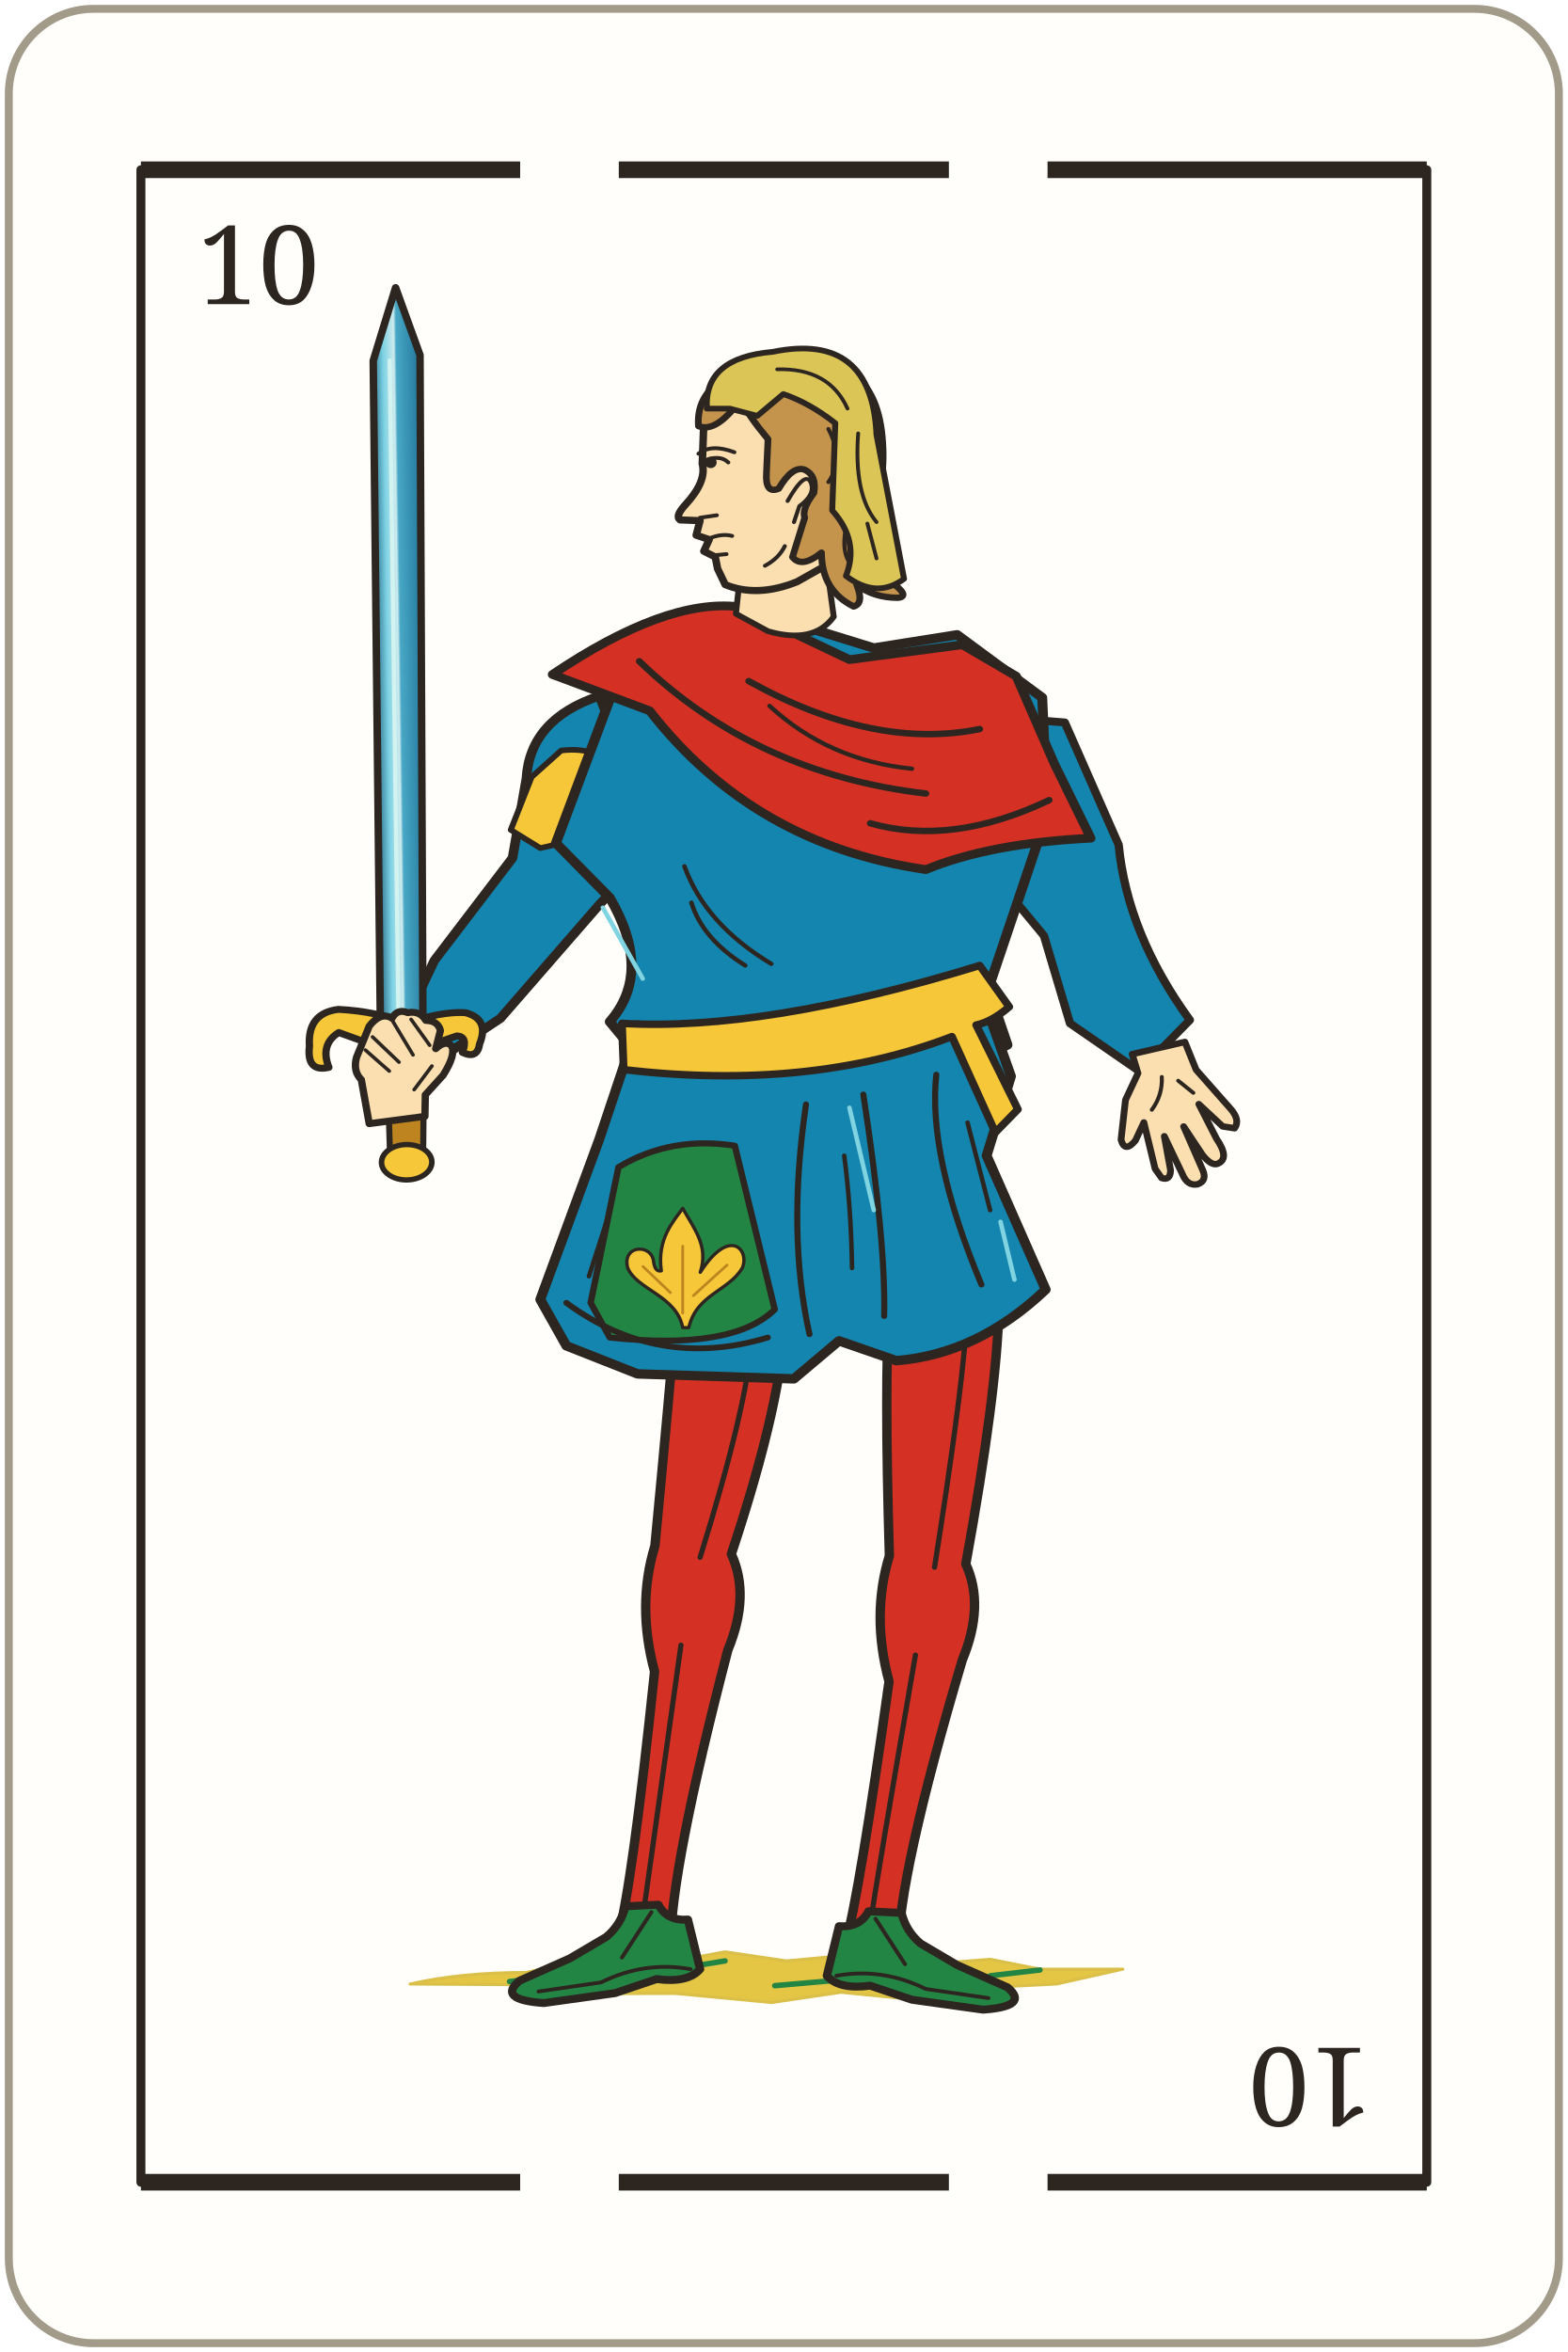
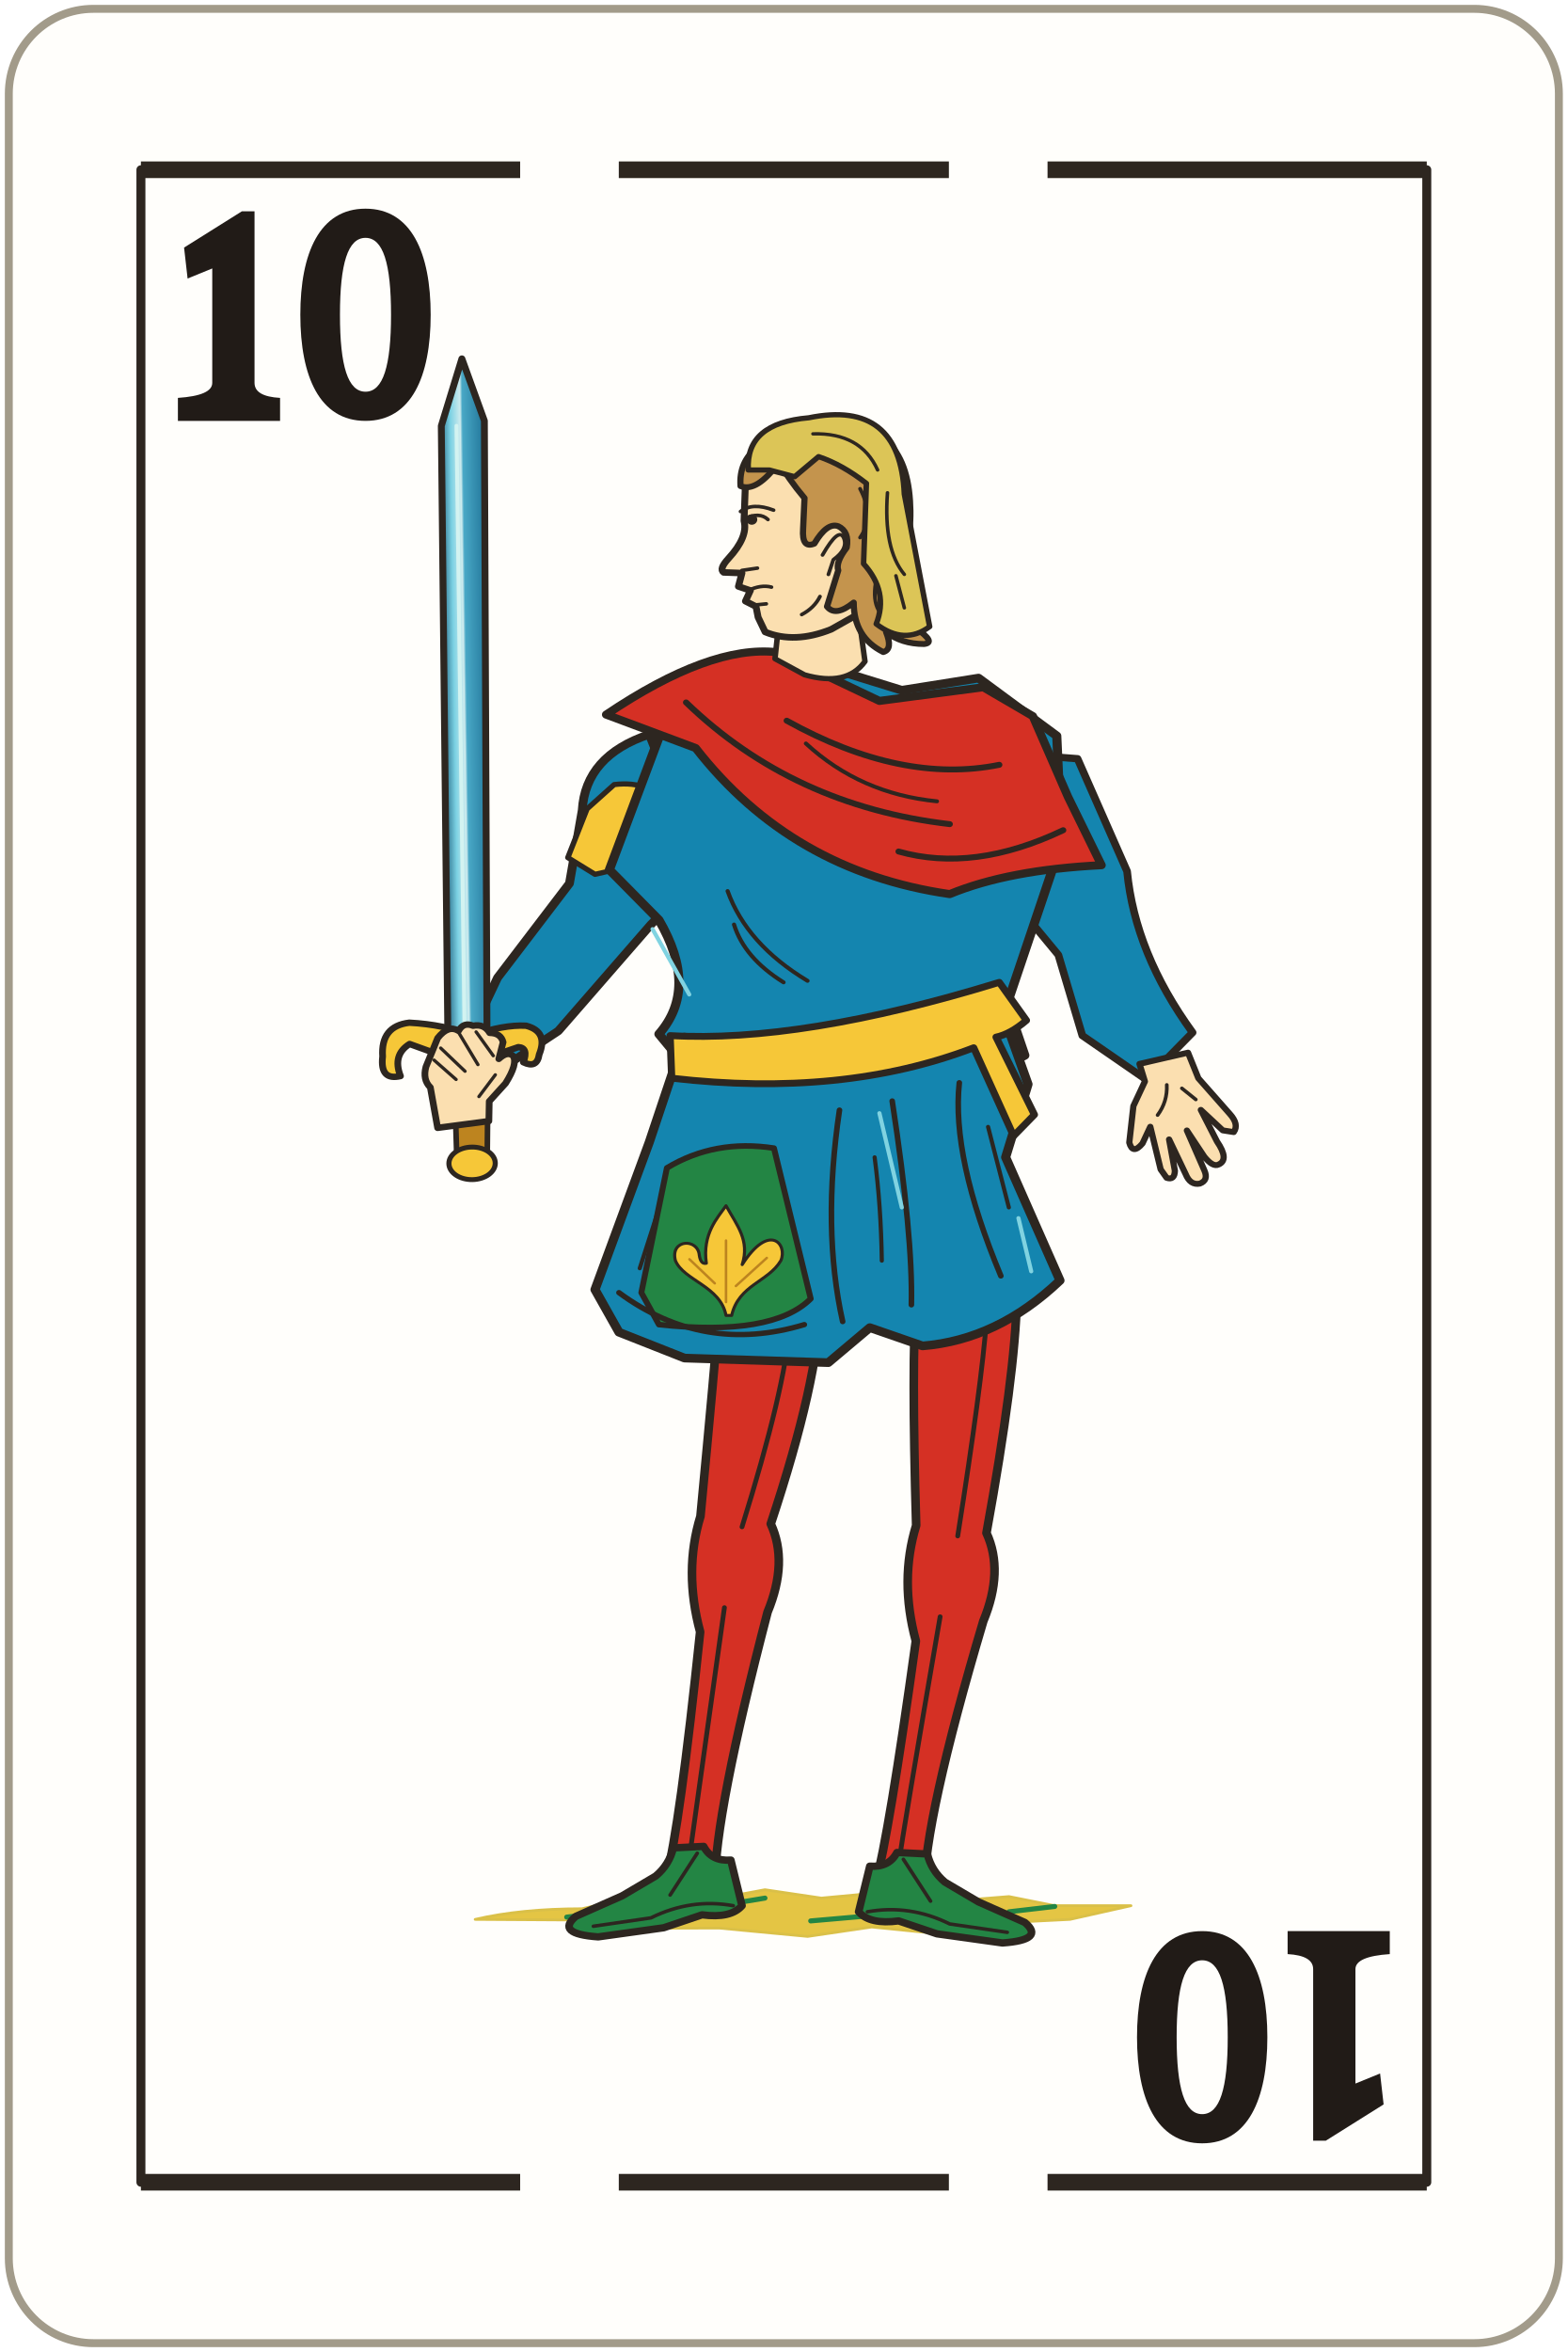
<svg xmlns="http://www.w3.org/2000/svg" width="160" height="240" viewBox="0 0 89 133" preserveAspectRatio="none">
  <defs>
    <linearGradient id="gold" x2=".85" y2="1" gradientUnits="objectBoundingBox">
      <stop stop-color="#ffed68" />
      <stop offset=".4" stop-color="#fbd04b" />
      <stop offset=".75" stop-color="#f0ae32" />
      <stop offset="1" stop-color="#f5c84d" />
    </linearGradient>
    <linearGradient id="steel">
      <stop stop-color="#236582" />
      <stop offset=".25" stop-color="#7bd1e3" />
      <stop offset=".47" stop-color="#cdebee" />
      <stop offset=".52" stop-color="#49a8c6" />
      <stop offset="1" stop-color="#217599" />
    </linearGradient>
    <linearGradient id="stick">
      <stop stop-color="#185c37" />
      <stop offset=".23" stop-color="#2d9c4f" />
      <stop offset=".48" stop-color="#83bf48" />
      <stop offset=".72" stop-color="#27964d" />
      <stop offset="1" stop-color="#1b5e38" />
    </linearGradient>
    <linearGradient id="redwood">
      <stop stop-color="#a22921" />
      <stop offset=".35" stop-color="#df4931" />
      <stop offset=".6" stop-color="#f2663b" />
      <stop offset="1" stop-color="#b62e25" />
    </linearGradient>
  </defs>
  <rect x=".5" y=".5" width="88" height="132" rx="4.8" fill="#fffefb" stroke="#a29b8a" stroke-width=".45" />
-   <g transform="translate(.60 4.20) scale(.986 .935)">
-     <g aria-label="Page of swords">
-       <g transform="translate(44.000 115.200) rotate(0.000) scale(0.9545 1)">
-         <path d="M-22 .3 Q-19 -.4 -15 -.4 L-11 -1.3 L-7 -.9 L-3 -1.65 L.7 -1.1 L5 -1.5 L8 -.8 L13 -1.2 L16 -.6 L21 -.6 L17 .3 L11 .6 L8 1.2 L4 .8 L-.2 1.42 L-6 .87 L-10 .88 L-14 .35Z" fill="#e4c544" stroke="#dac048" stroke-width="0.18" stroke-linecap="round" stroke-linejoin="round" />
-         <path d="M-16 .15 l5 -.6 3 .2 M-6 -.6 l3 -.5 M0 .4 L8 -.3 M13 -.2 l3 -.35" fill="none" stroke="#238544" stroke-width="0.33" stroke-linecap="round" stroke-linejoin="round" />
+   <g transform="translate(46.5 66.5) scale(0.92) translate(-44.5 -66.5)">
+     <g transform="translate(.60 4.20) scale(.986 .935)">
+       <g aria-label="Page of swords">
+         <g transform="translate(44.000 115.200) rotate(0.000) scale(0.9545 1)">
+           <path d="M-22 .3 Q-19 -.4 -15 -.4 L-11 -1.3 L-7 -.9 L-3 -1.65 L.7 -1.1 L5 -1.5 L8 -.8 L13 -1.2 L16 -.6 L21 -.6 L17 .3 L11 .6 L8 1.2 L4 .8 L-.2 1.42 L-6 .87 L-10 .88 L-14 .35Z" fill="#e4c544" stroke="#dac048" stroke-width="0.18" stroke-linecap="round" stroke-linejoin="round" />
+           <path d="M-16 .15 l5 -.6 3 .2 M-6 -.6 l3 -.5 M0 .4 L8 -.3 M13 -.2 l3 -.35" fill="none" stroke="#238544" stroke-width="0.33" stroke-linecap="round" stroke-linejoin="round" />
+         </g>
+         <path d="M38.3 75 Q38.0 79.1 37.1 89.0 Q36.05 92.6 37.08 96.6 Q35.8 109.5 34.95 112.8 l3.05 .4 Q38.0 108.6 41.3 95.3 Q42.6 92 41.5 89.5 Q44.5 80.0 44.6 75Z" fill="#d53024" stroke="#2d2620" stroke-width="0.54" stroke-linecap="round" stroke-linejoin="round" />
+         <path d="M42.7 76.4 Q42.4 80.6 39.7 89.7 M38.6 95.0 Q36.7 109.2 36.4 111.5" fill="none" stroke="#2d2620" stroke-width="0.3" stroke-linecap="round" stroke-linejoin="round" />
+         <g transform="translate(36.8 112.8) scale(-1 1)">
+           <path d="M-2.2 -1.2 Q-1 -1.1 -.5 -2.1 L1.4 -2 Q1.65 -.9 2.5 -.15 L4.6 1.15 L7.5 2.5 Q8.8 3.65 6.1 3.85 L2 3.25 L-.4 2.4 Q-2.2 2.65 -2.9 1.8Z" fill="#238544" stroke="#2d2620" stroke-width="0.48" stroke-linecap="round" stroke-linejoin="round" />
+           <path d="M-2.35 1.8 Q.3 1.3 2.8 2.6 L6.4 3.15 M-.1 -1.65 L1.6 1.1" fill="none" stroke="#2d2620" stroke-width="0.23" stroke-linecap="round" stroke-linejoin="round" />
+         </g>
+         <path d="M50.6 74.7 Q50.3 78.8 50.6 89.6 Q49.55 93.2 50.58 97.2 Q48.9 109.9 48.05 113.2 l3.05 .4 Q51.1 109.0 54.8 95.9 Q56.1 92.6 55.0 90.1 Q56.8 79.7 56.9 74.7Z" fill="#d53024" stroke="#2d2620" stroke-width="0.54" stroke-linecap="round" stroke-linejoin="round" />
+         <path d="M55.0 76.1 Q54.7 80.3 53.2 90.3 M52.1 95.6 Q49.8 109.6 49.5 111.9" fill="none" stroke="#2d2620" stroke-width="0.3" stroke-linecap="round" stroke-linejoin="round" />
+         <g transform="translate(49.9 113.2) scale(1 1)">
+           <path d="M-2.2 -1.2 Q-1 -1.1 -.5 -2.1 L1.4 -2 Q1.65 -.9 2.5 -.15 L4.6 1.15 L7.5 2.5 Q8.8 3.65 6.1 3.85 L2 3.25 L-.4 2.4 Q-2.2 2.65 -2.9 1.8Z" fill="#238544" stroke="#2d2620" stroke-width="0.48" stroke-linecap="round" stroke-linejoin="round" />
+           <path d="M-2.35 1.8 Q.3 1.3 2.8 2.6 L6.4 3.15 M-.1 -1.65 L1.6 1.1" fill="none" stroke="#2d2620" stroke-width="0.23" stroke-linecap="round" stroke-linejoin="round" />
+         </g>
+         <path d="M33.9 37.6 Q29.9 39 29.7 42.6 L28.9 47.4 L24.4 53.6 L22.6 57.6 L24.6 59.6 L28.2 57.1 L34 50.1 L37.3 46.6Z" fill="#1485af" stroke="#2d2620" stroke-width="0.55" stroke-linecap="round" stroke-linejoin="round" />
+         <path d="M31.7 40.9 Q34.1 40.6 34.9 42.4 L33.4 46.1 L30.5 46.8 L28.8 45.7 L30 42.5Z" fill="#f6c738" stroke="#2d2620" stroke-width="0.34" stroke-linecap="round" stroke-linejoin="round" />
+         <path d="M57 38.9 L60.7 39.2 L63.8 46.6 Q64.3 52 67.9 57.2 L65 60.3 L61 57.4 L59.5 52.1 L55.8 47.4Z" fill="#1485af" stroke="#2d2620" stroke-width="0.48" stroke-linecap="round" stroke-linejoin="round" />
+         <g transform="translate(66.5 61.2) rotate(159) scale(1 1)">
+           <path d="M-2 2.1 L-2.0 .3 L-3 -2.6 Q-3.3 -3.45 -2.8 -3.8 L-2.2 -3.45 L-1.4 -1.7 L-1.6 -4 Q-1.9 -5.4 -1.15 -5.45 Q-.75 -5.5 -.5 -4.65 L-.1 -2.65 L-.18 -5.5 Q-.2 -6.2 .4 -6.2 Q1 -6.1 1 -5.3 L1.15 -2.8 L1.55 -4.85 Q1.8 -5.45 2.2 -5.1 L2.35 -4.45 L1.95 -1.6 L2.8 -2.45 Q3.65 -2.95 3.55 -2.1 L2.45 .05 L1.2 1.3 L1.1 2.5Z" fill="#fbdfb0" stroke="#2d2620" stroke-width="0.39" stroke-linecap="round" stroke-linejoin="round" />
+           <path d="M-1.35 -.95 l.55 1.0 M0 .6 Q.35 -.45 1.25 -1.05" fill="none" stroke="#2d2620" stroke-width="0.23" stroke-linecap="round" stroke-linejoin="round" />
+         </g>
+         <path d="M35.5 35 L42 32.2 L49.7 34.7 L54.5 33.9 L59.4 37.7 L59.7 44.7 L56.3 55.3 L57.4 58.7 Q52.3 61.6 37.1 60.6 L34.5 57.3 Q37 54.3 34.5 49.8 L31.4 46.5Z" fill="#1485af" stroke="#2d2620" stroke-width="0.57" stroke-linecap="round" stroke-linejoin="round" />
+         <path d="M36.1 57.5 Q46 59.2 55.6 54.7 L57.6 60.6 L56.2 65.4 L59.6 73.5 Q55.7 77.4 51 77.8 L47.7 76.6 L45.1 78.9 L36.1 78.6 L32 76.9 L30.5 74.1 L33.9 64.4Z" fill="#1485af" stroke="#2d2620" stroke-width="0.57" stroke-linecap="round" stroke-linejoin="round" />
+         <path d="M35 66.1 Q38 64.2 41.7 64.8 L44 74.7 Q41.6 77.2 34.5 76.4 L33.4 74.3Z" fill="#238544" stroke="#2d2620" stroke-width="0.37" stroke-linecap="round" stroke-linejoin="round" />
+         <g transform="translate(38.700 75.800) rotate(0.000) scale(0.88 0.88)">
+           <path d="M0 0 C-.4 -2.2 -3 -2.6 -3.6 -4.1 C-4 -5.7 -2 -5.8 -1.9 -4.5 Q-1.8 -3.8 -1.4 -3.9 C-1.7 -6.1 -.6 -7.3 0 -8.2 C.8 -6.7 1.7 -5.6 1.15 -3.8 C3.1 -7 4.4 -5.3 3.9 -4.1 C3 -2.5 .9 -2.3 .4 0Z" fill="#f6c738" stroke="#2d2620" stroke-width="0.22" stroke-linecap="round" stroke-linejoin="round" />
+           <path d="M0 -1 V-5.6 M-2.6 -4.2 L-.8 -2.4 M2.9 -4.3 L.7 -2.2" fill="none" stroke="#bd841f" stroke-width="0.18" stroke-linecap="round" stroke-linejoin="round" />
+         </g>
+         <path d="M45.8 62.3 Q44.7 70.1 46 76.2 M49.1 61.7 Q50.4 70.6 50.3 75.1 M53.3 60.5 Q52.8 65.4 55.9 73.2 M32 74.3 Q37.3 78.4 43.6 76.4" fill="none" stroke="#2d2620" stroke-width="0.35" stroke-linecap="round" stroke-linejoin="round" />
+         <path d="M35.2 57.4 Q43.4 57.9 55.8 53.9 L57.5 56.4 Q56.5 57.3 55.6 57.5 L58 62.6 L56.7 64 L54.2 58.2 Q46 61.5 35.3 60.2Z" fill="#f6c738" stroke="#2d2620" stroke-width="0.45" stroke-linecap="round" stroke-linejoin="round" />
+         <path d="M31.2 36.3 Q37.7 31.7 41.9 32.2 L48.3 35.4 L54.8 34.5 L57.9 36.4 L60.1 41.7 L62.2 46.2 Q56.4 46.5 52.7 48.1 Q42.8 46.6 36.8 38.5Z" fill="#d53024" stroke="#2d2620" stroke-width="0.53" stroke-linecap="round" stroke-linejoin="round" />
+         <path d="M36.2 35.5 Q42.9 42.3 52.7 43.5 M42.5 36.7 Q49.7 40.9 55.8 39.6 M49.5 45.3 Q54.2 46.7 59.8 43.9" fill="none" stroke="#2d2620" stroke-width="0.39" stroke-linecap="round" stroke-linejoin="round" />
+         <g transform="translate(22.700 58.100) rotate(-0.800) scale(1 1)">
+           <path d="M-1.4 -.5 L-1.25 -40.8 L.1 -45.2 L1.45 -41.1 L1.05 -.5Z" fill="url(#steel)" stroke="#2d2620" stroke-width="0.43" stroke-linecap="round" stroke-linejoin="round" />
+           <path d="M-.35 -1.0 L-.3 -40.8" fill="none" stroke="#d3f3f1" stroke-width="0.24" stroke-linecap="round" stroke-linejoin="round" />
+           <path d="M-1.05 1 L1.1 1 L.95 7.4 L-.95 7.4Z" fill="#bd841f" stroke="#2d2620" stroke-width="0.35" stroke-linecap="round" stroke-linejoin="round" />
+           <path d="M-.85 2.3 l1.7 -.55" fill="none" stroke="#922b21" stroke-width="0.43" stroke-linecap="round" stroke-linejoin="round" />
+           <path d="M-.85 3.7 l1.7 -.55" fill="none" stroke="#922b21" stroke-width="0.43" stroke-linecap="round" stroke-linejoin="round" />
+           <path d="M-.85 5.1 l1.7 -.55" fill="none" stroke="#922b21" stroke-width="0.43" stroke-linecap="round" stroke-linejoin="round" />
+           <path d="M-3.8 -.2 Q-4.9 .5 -4.4 1.9 Q-5.7 2.2 -5.5 .6 Q-5.6 -1.4 -3.8 -1.6 Q-1.6 -1.45 .1 -.7 Q2.1 -1.4 3.5 -1.3 Q4.9 -.9 4.3 .6 Q4.15 1.55 3.3 1.1 Q3.65 .15 3 .1 L1.1 .75 L.6 1.8 L-.85 1.8 L-1.4 .75Z" fill="#f6c738" stroke="#2d2620" stroke-width="0.42" stroke-linecap="round" stroke-linejoin="round" />
+           <ellipse cx="0" cy="7.7" rx="1.45" ry="1.07" fill="#f6c738" stroke="#2d2620" stroke-width="0.32" />
+         </g>
+         <g transform="translate(22.6 60.6) rotate(1) scale(1 1)">
+           <path d="M-1.9 2.9 L-2.4 .25 Q-2.9 -.25 -2.7 -1.1 L-2.0 -3 Q-1.35 -3.9 -.7 -3.5 Q-.4 -4.1 .2 -3.85 Q.9 -4 1.25 -3.4 Q1.95 -3.4 2.1 -2.8 L1.85 -1.7 Q2.4 -2.25 2.75 -1.9 Q3.05 -1.4 2.3 -.1 L1.3 1.1 L1.3 2.4Z" fill="#fbdfb0" stroke="#2d2620" stroke-width="0.42" stroke-linecap="round" stroke-linejoin="round" />
+           <path d="M-2.2 -1.55 l1.4 1.25 M-1.8 -2.35 L-.25 -.85 M-.7 -3.4 L.55 -1.3 M.4 -3.45 l1.1 1.55 M.65 .8 l1.0 -1.45" fill="none" stroke="#2d2620" stroke-width="0.21" stroke-linecap="round" stroke-linejoin="round" />
+         </g>
+         <g transform="translate(43.7 25.5) rotate(0) scale(0.88 0.88)" aria-label="Engraved portrait">
+           <path d="M-1.8 4.2 L3.6 3.7 L4.2 8.3 Q2.9 10.2 -.1 9.3 L-2.2 8.1Z" fill="#fbdfb0" stroke="#2d2620" stroke-width="0.39" stroke-linecap="round" stroke-linejoin="round" />
+           <path d="M-4.3 -5.1 Q-3.8 -8.3 .8 -8.7 Q5.1 -8.4 5.5 -4.6 Q5.8 -1.8 4.7 1.1 L4.5 4.3 L1.8 5.9 Q-.8 7 -2.9 6.1 L-3.4 5 L-3.55 4.2 L-4.3 3.8 L-3.95 3 L-4.8 2.7 L-4.55 1.7 L-5.85 1.65 Q-6.2 1.4 -5.5 .6 Q-4.1 -1 -4.4 -2.2Z" fill="#fbdfb0" stroke="#2d2620" stroke-width="0.49" stroke-linecap="round" stroke-linejoin="round" />
+           <path d="M-4.65 -4.8 Q-4.9 -8.4 .6 -9.2 Q7 -10.3 7.4 -3.7 Q7.6 -.7 6.5 2.1 Q6.3 3.6 7.8 5.8 Q9.3 6.9 8.4 7 Q6.8 7 5.7 6.1 Q6.2 7.4 5.5 7.6 Q3.4 6.5 3.4 3.9 Q2.1 5.0 1.5 4.2 L2.3 1.5 Q2.1 .9 2.9 -.2 Q3.1 -1.4 2.3 -1.8 Q1.5 -2.1 .6 -.5 Q-.3 -.1 -.2 -1.6 L-.1 -3.9 Q-1.3 -5.4 -1.9 -6.6 Q-3.5 -4.3 -4.65 -4.8Z" fill="#c4944d" stroke="#2d2620" stroke-width="0.44" stroke-linecap="round" stroke-linejoin="round" />
+           <path d="M-4.65 -2.9 Q-3.8 -3.6 -2.3 -3.0 M-4.4 -2.35 Q-3.3 -2.9 -2.7 -2.3 M-4.55 1.5 l1.1 -.17 M-4.15 3.02 q.95 -.48 1.7 -.27 M-3.8 4.1 l.98 -.1 M-.3 4.8 q.9 -.5 1.3 -1.35 M1.18 .35 Q2.35 -1.8 2.7 -.9 Q3 -.1 1.95 .7 L1.6 1.8 M3.85 -.95 Q4.9 -2.5 3.85 -4.6 M5.4 4.8 Q4.3 3.6 5.6 .15 M6.55 5.4 Q5.5 2.9 6.4 1.6" fill="none" stroke="#2d2620" stroke-width="0.265" stroke-linecap="round" stroke-linejoin="round" />
+           <circle cx="-3.85" cy="-2.3" r="0.34" fill="#2d2620" stroke="#2d2620" stroke-width="0.1" />
+           <path d="M-4.1 -6 Q-4.3 -9.5 .2 -9.9 Q6.7 -11.3 7 -4.2 L8.8 5.7 Q7 7.1 5 5.5 Q5.9 3.1 4.1 1.0 L4.3 -5 Q2.6 -6.4 .9 -7 L-.8 -5.5 L-2.6 -6Z" fill="#dcc557" stroke="#2d2620" stroke-width="0.39" stroke-linecap="round" stroke-linejoin="round" />
+           <path d="M.5 -8.7 Q3.9 -8.8 5.1 -6.0 M5.8 -4.3 Q5.5 -.1 7 1.8 M7 4.3 L6.4 1.9" fill="none" stroke="#2d2620" stroke-width="0.25" stroke-linecap="round" stroke-linejoin="round" />
+         </g>
+         <path d="M38.8 47.9 q1.2 3.5 5 5.9 M39.2 50.1 q.65 2.2 3.1 3.8 M34.4 69.1 l-1.1 3.6 M48 65.4 q.4 3.2 .45 6.8 M55.1 63.4 l1.3 5.3 M43.7 38.2 q3.4 3.3 8.2 3.8" fill="none" stroke="#2d2620" stroke-width="0.26" stroke-linecap="round" stroke-linejoin="round" />
+         <path d="M34.1 50.4 l2.3 4.3 M48.3 62.5 l1.4 6.2 M57 69.4 l.8 3.5" fill="none" stroke="#80d3e1" stroke-width="0.26" stroke-linecap="round" stroke-linejoin="round" />
      </g>
-       <path d="M38.3 75 Q38.0 79.1 37.1 89.0 Q36.05 92.6 37.08 96.6 Q35.8 109.5 34.95 112.8 l3.05 .4 Q38.0 108.6 41.3 95.3 Q42.6 92 41.5 89.5 Q44.5 80.0 44.6 75Z" fill="#d53024" stroke="#2d2620" stroke-width="0.54" stroke-linecap="round" stroke-linejoin="round" />
-       <path d="M42.7 76.4 Q42.4 80.6 39.7 89.7 M38.6 95.0 Q36.7 109.2 36.4 111.5" fill="none" stroke="#2d2620" stroke-width="0.3" stroke-linecap="round" stroke-linejoin="round" />
-       <g transform="translate(36.8 112.8) scale(-1 1)">
-         <path d="M-2.2 -1.2 Q-1 -1.1 -.5 -2.1 L1.4 -2 Q1.65 -.9 2.5 -.15 L4.6 1.15 L7.5 2.5 Q8.8 3.65 6.1 3.85 L2 3.25 L-.4 2.4 Q-2.2 2.65 -2.9 1.8Z" fill="#238544" stroke="#2d2620" stroke-width="0.48" stroke-linecap="round" stroke-linejoin="round" />
-         <path d="M-2.35 1.8 Q.3 1.3 2.8 2.6 L6.4 3.15 M-.1 -1.65 L1.6 1.1" fill="none" stroke="#2d2620" stroke-width="0.23" stroke-linecap="round" stroke-linejoin="round" />
-       </g>
-       <path d="M50.6 74.7 Q50.3 78.8 50.6 89.6 Q49.55 93.2 50.58 97.2 Q48.9 109.9 48.05 113.2 l3.05 .4 Q51.1 109.0 54.8 95.9 Q56.1 92.6 55.0 90.1 Q56.8 79.7 56.9 74.7Z" fill="#d53024" stroke="#2d2620" stroke-width="0.54" stroke-linecap="round" stroke-linejoin="round" />
-       <path d="M55.0 76.1 Q54.7 80.3 53.2 90.3 M52.1 95.6 Q49.8 109.6 49.5 111.9" fill="none" stroke="#2d2620" stroke-width="0.3" stroke-linecap="round" stroke-linejoin="round" />
-       <g transform="translate(49.9 113.2) scale(1 1)">
-         <path d="M-2.2 -1.2 Q-1 -1.1 -.5 -2.1 L1.4 -2 Q1.65 -.9 2.5 -.15 L4.6 1.15 L7.5 2.5 Q8.8 3.65 6.1 3.85 L2 3.25 L-.4 2.4 Q-2.2 2.65 -2.9 1.8Z" fill="#238544" stroke="#2d2620" stroke-width="0.48" stroke-linecap="round" stroke-linejoin="round" />
-         <path d="M-2.35 1.8 Q.3 1.3 2.8 2.6 L6.4 3.15 M-.1 -1.65 L1.6 1.1" fill="none" stroke="#2d2620" stroke-width="0.23" stroke-linecap="round" stroke-linejoin="round" />
-       </g>
-       <path d="M33.9 37.6 Q29.9 39 29.7 42.6 L28.9 47.4 L24.4 53.6 L22.6 57.6 L24.6 59.6 L28.2 57.1 L34 50.1 L37.3 46.6Z" fill="#1485af" stroke="#2d2620" stroke-width="0.55" stroke-linecap="round" stroke-linejoin="round" />
-       <path d="M31.7 40.9 Q34.1 40.6 34.9 42.4 L33.4 46.1 L30.5 46.8 L28.8 45.7 L30 42.5Z" fill="#f6c738" stroke="#2d2620" stroke-width="0.34" stroke-linecap="round" stroke-linejoin="round" />
-       <path d="M57 38.9 L60.7 39.2 L63.8 46.6 Q64.3 52 67.9 57.2 L65 60.3 L61 57.4 L59.5 52.1 L55.8 47.4Z" fill="#1485af" stroke="#2d2620" stroke-width="0.48" stroke-linecap="round" stroke-linejoin="round" />
-       <g transform="translate(66.5 61.2) rotate(159) scale(1 1)">
-         <path d="M-2 2.1 L-2.0 .3 L-3 -2.6 Q-3.3 -3.45 -2.8 -3.8 L-2.2 -3.45 L-1.4 -1.7 L-1.6 -4 Q-1.9 -5.4 -1.15 -5.45 Q-.75 -5.5 -.5 -4.65 L-.1 -2.65 L-.18 -5.5 Q-.2 -6.2 .4 -6.2 Q1 -6.1 1 -5.3 L1.15 -2.8 L1.55 -4.85 Q1.8 -5.45 2.2 -5.1 L2.35 -4.45 L1.95 -1.6 L2.8 -2.45 Q3.65 -2.95 3.55 -2.1 L2.45 .05 L1.2 1.3 L1.1 2.5Z" fill="#fbdfb0" stroke="#2d2620" stroke-width="0.39" stroke-linecap="round" stroke-linejoin="round" />
-         <path d="M-1.35 -.95 l.55 1.0 M0 .6 Q.35 -.45 1.25 -1.05" fill="none" stroke="#2d2620" stroke-width="0.23" stroke-linecap="round" stroke-linejoin="round" />
-       </g>
-       <path d="M35.5 35 L42 32.2 L49.7 34.7 L54.5 33.9 L59.4 37.7 L59.7 44.7 L56.3 55.3 L57.4 58.7 Q52.3 61.6 37.1 60.6 L34.5 57.3 Q37 54.3 34.5 49.8 L31.4 46.5Z" fill="#1485af" stroke="#2d2620" stroke-width="0.57" stroke-linecap="round" stroke-linejoin="round" />
-       <path d="M36.1 57.5 Q46 59.2 55.6 54.7 L57.6 60.6 L56.2 65.4 L59.6 73.5 Q55.7 77.4 51 77.8 L47.7 76.6 L45.1 78.9 L36.1 78.6 L32 76.9 L30.5 74.1 L33.9 64.4Z" fill="#1485af" stroke="#2d2620" stroke-width="0.57" stroke-linecap="round" stroke-linejoin="round" />
-       <path d="M35 66.1 Q38 64.2 41.7 64.8 L44 74.7 Q41.6 77.2 34.5 76.4 L33.4 74.3Z" fill="#238544" stroke="#2d2620" stroke-width="0.37" stroke-linecap="round" stroke-linejoin="round" />
-       <g transform="translate(38.700 75.800) rotate(0.000) scale(0.88 0.88)">
-         <path d="M0 0 C-.4 -2.2 -3 -2.6 -3.6 -4.1 C-4 -5.7 -2 -5.8 -1.9 -4.5 Q-1.8 -3.8 -1.4 -3.9 C-1.7 -6.1 -.6 -7.3 0 -8.2 C.8 -6.7 1.7 -5.6 1.15 -3.8 C3.1 -7 4.4 -5.3 3.9 -4.1 C3 -2.5 .9 -2.3 .4 0Z" fill="#f6c738" stroke="#2d2620" stroke-width="0.22" stroke-linecap="round" stroke-linejoin="round" />
-         <path d="M0 -1 V-5.6 M-2.6 -4.2 L-.8 -2.4 M2.9 -4.3 L.7 -2.2" fill="none" stroke="#bd841f" stroke-width="0.18" stroke-linecap="round" stroke-linejoin="round" />
-       </g>
-       <path d="M45.8 62.3 Q44.7 70.1 46 76.2 M49.1 61.7 Q50.4 70.6 50.3 75.1 M53.3 60.5 Q52.8 65.4 55.9 73.2 M32 74.3 Q37.3 78.4 43.6 76.4" fill="none" stroke="#2d2620" stroke-width="0.35" stroke-linecap="round" stroke-linejoin="round" />
-       <path d="M35.2 57.4 Q43.4 57.9 55.8 53.9 L57.5 56.4 Q56.5 57.3 55.6 57.5 L58 62.6 L56.7 64 L54.2 58.2 Q46 61.5 35.3 60.2Z" fill="#f6c738" stroke="#2d2620" stroke-width="0.45" stroke-linecap="round" stroke-linejoin="round" />
-       <path d="M31.2 36.3 Q37.7 31.7 41.9 32.2 L48.3 35.4 L54.8 34.5 L57.9 36.4 L60.1 41.7 L62.2 46.2 Q56.4 46.5 52.7 48.1 Q42.8 46.6 36.8 38.5Z" fill="#d53024" stroke="#2d2620" stroke-width="0.53" stroke-linecap="round" stroke-linejoin="round" />
-       <path d="M36.2 35.5 Q42.9 42.3 52.7 43.5 M42.5 36.7 Q49.7 40.9 55.8 39.6 M49.5 45.3 Q54.2 46.7 59.8 43.9" fill="none" stroke="#2d2620" stroke-width="0.39" stroke-linecap="round" stroke-linejoin="round" />
-       <g transform="translate(22.700 58.100) rotate(-0.800) scale(1 1)">
-         <path d="M-1.4 -.5 L-1.25 -40.8 L.1 -45.2 L1.45 -41.1 L1.05 -.5Z" fill="url(#steel)" stroke="#2d2620" stroke-width="0.43" stroke-linecap="round" stroke-linejoin="round" />
-         <path d="M-.35 -1.0 L-.3 -40.8" fill="none" stroke="#d3f3f1" stroke-width="0.24" stroke-linecap="round" stroke-linejoin="round" />
-         <path d="M-1.05 1 L1.1 1 L.95 7.4 L-.95 7.4Z" fill="#bd841f" stroke="#2d2620" stroke-width="0.35" stroke-linecap="round" stroke-linejoin="round" />
-         <path d="M-.85 2.3 l1.7 -.55" fill="none" stroke="#922b21" stroke-width="0.43" stroke-linecap="round" stroke-linejoin="round" />
-         <path d="M-.85 3.7 l1.7 -.55" fill="none" stroke="#922b21" stroke-width="0.43" stroke-linecap="round" stroke-linejoin="round" />
-         <path d="M-.85 5.1 l1.7 -.55" fill="none" stroke="#922b21" stroke-width="0.43" stroke-linecap="round" stroke-linejoin="round" />
-         <path d="M-3.8 -.2 Q-4.9 .5 -4.4 1.9 Q-5.7 2.2 -5.5 .6 Q-5.6 -1.4 -3.8 -1.6 Q-1.6 -1.45 .1 -.7 Q2.1 -1.4 3.5 -1.3 Q4.9 -.9 4.3 .6 Q4.15 1.55 3.3 1.1 Q3.65 .15 3 .1 L1.1 .75 L.6 1.8 L-.85 1.8 L-1.4 .75Z" fill="#f6c738" stroke="#2d2620" stroke-width="0.42" stroke-linecap="round" stroke-linejoin="round" />
-         <ellipse cx="0" cy="7.7" rx="1.45" ry="1.07" fill="#f6c738" stroke="#2d2620" stroke-width="0.32" />
-       </g>
-       <g transform="translate(22.6 60.6) rotate(1) scale(1 1)">
-         <path d="M-1.9 2.9 L-2.4 .25 Q-2.9 -.25 -2.7 -1.1 L-2.0 -3 Q-1.35 -3.9 -.7 -3.5 Q-.4 -4.1 .2 -3.85 Q.9 -4 1.25 -3.4 Q1.95 -3.4 2.1 -2.8 L1.85 -1.7 Q2.4 -2.25 2.75 -1.9 Q3.05 -1.4 2.3 -.1 L1.3 1.1 L1.3 2.4Z" fill="#fbdfb0" stroke="#2d2620" stroke-width="0.42" stroke-linecap="round" stroke-linejoin="round" />
-         <path d="M-2.2 -1.55 l1.4 1.25 M-1.8 -2.35 L-.25 -.85 M-.7 -3.4 L.55 -1.3 M.4 -3.45 l1.1 1.55 M.65 .8 l1.0 -1.45" fill="none" stroke="#2d2620" stroke-width="0.21" stroke-linecap="round" stroke-linejoin="round" />
-       </g>
-       <g transform="translate(43.7 25.5) rotate(0) scale(0.88 0.88)" aria-label="Engraved portrait">
-         <path d="M-1.8 4.2 L3.6 3.7 L4.2 8.3 Q2.9 10.2 -.1 9.3 L-2.2 8.1Z" fill="#fbdfb0" stroke="#2d2620" stroke-width="0.39" stroke-linecap="round" stroke-linejoin="round" />
-         <path d="M-4.3 -5.1 Q-3.8 -8.3 .8 -8.7 Q5.1 -8.4 5.5 -4.6 Q5.8 -1.8 4.7 1.1 L4.5 4.3 L1.8 5.9 Q-.8 7 -2.9 6.1 L-3.4 5 L-3.55 4.2 L-4.3 3.8 L-3.95 3 L-4.8 2.7 L-4.55 1.7 L-5.85 1.65 Q-6.2 1.4 -5.5 .6 Q-4.1 -1 -4.4 -2.2Z" fill="#fbdfb0" stroke="#2d2620" stroke-width="0.49" stroke-linecap="round" stroke-linejoin="round" />
-         <path d="M-4.65 -4.8 Q-4.9 -8.4 .6 -9.2 Q7 -10.3 7.4 -3.7 Q7.6 -.7 6.5 2.1 Q6.3 3.6 7.8 5.8 Q9.3 6.9 8.4 7 Q6.8 7 5.7 6.1 Q6.2 7.4 5.5 7.6 Q3.4 6.5 3.4 3.9 Q2.1 5.0 1.5 4.2 L2.3 1.5 Q2.1 .9 2.9 -.2 Q3.1 -1.4 2.3 -1.8 Q1.5 -2.1 .6 -.5 Q-.3 -.1 -.2 -1.6 L-.1 -3.9 Q-1.3 -5.4 -1.9 -6.6 Q-3.5 -4.3 -4.65 -4.8Z" fill="#c4944d" stroke="#2d2620" stroke-width="0.44" stroke-linecap="round" stroke-linejoin="round" />
-         <path d="M-4.65 -2.9 Q-3.8 -3.6 -2.3 -3.0 M-4.4 -2.35 Q-3.3 -2.9 -2.7 -2.3 M-4.55 1.5 l1.1 -.17 M-4.15 3.02 q.95 -.48 1.7 -.27 M-3.8 4.1 l.98 -.1 M-.3 4.8 q.9 -.5 1.3 -1.35 M1.18 .35 Q2.35 -1.8 2.7 -.9 Q3 -.1 1.95 .7 L1.6 1.8 M3.85 -.95 Q4.9 -2.5 3.85 -4.6 M5.4 4.8 Q4.3 3.6 5.6 .15 M6.55 5.4 Q5.5 2.9 6.4 1.6" fill="none" stroke="#2d2620" stroke-width="0.265" stroke-linecap="round" stroke-linejoin="round" />
-         <circle cx="-3.85" cy="-2.3" r="0.34" fill="#2d2620" stroke="#2d2620" stroke-width="0.1" />
-         <path d="M-4.1 -6 Q-4.3 -9.5 .2 -9.9 Q6.7 -11.3 7 -4.2 L8.8 5.7 Q7 7.1 5 5.5 Q5.9 3.1 4.1 1.0 L4.3 -5 Q2.6 -6.4 .9 -7 L-.8 -5.5 L-2.6 -6Z" fill="#dcc557" stroke="#2d2620" stroke-width="0.39" stroke-linecap="round" stroke-linejoin="round" />
-         <path d="M.5 -8.7 Q3.9 -8.8 5.1 -6.0 M5.8 -4.3 Q5.5 -.1 7 1.8 M7 4.3 L6.4 1.9" fill="none" stroke="#2d2620" stroke-width="0.25" stroke-linecap="round" stroke-linejoin="round" />
-       </g>
-       <path d="M38.8 47.9 q1.2 3.5 5 5.9 M39.2 50.1 q.65 2.2 3.1 3.8 M34.4 69.1 l-1.1 3.6 M48 65.4 q.4 3.2 .45 6.8 M55.1 63.4 l1.3 5.3 M43.7 38.2 q3.4 3.3 8.2 3.8" fill="none" stroke="#2d2620" stroke-width="0.26" stroke-linecap="round" stroke-linejoin="round" />
-       <path d="M34.1 50.4 l2.3 4.3 M48.3 62.5 l1.4 6.2 M57 69.4 l.8 3.5" fill="none" stroke="#80d3e1" stroke-width="0.26" stroke-linecap="round" stroke-linejoin="round" />
    </g>
  </g>
  <g aria-label="2 suit breaks on each horizontal rule">
    <path d="M8 9.6 V123.4 M81 9.6 V123.4" fill="none" stroke="#2d2620" stroke-width="0.51" stroke-linecap="round" stroke-linejoin="round" />
    <path d="M8.00 9.6H29.53" stroke="#2d2620" stroke-width=".94" stroke-linecap="butt" />
    <path d="M35.13 9.6H53.87" stroke="#2d2620" stroke-width=".94" stroke-linecap="butt" />
    <path d="M59.47 9.6H81.00" stroke="#2d2620" stroke-width=".94" stroke-linecap="butt" />
    <path d="M8.00 123.4H29.53" stroke="#2d2620" stroke-width=".94" stroke-linecap="butt" />
    <path d="M35.13 123.4H53.87" stroke="#2d2620" stroke-width=".94" stroke-linecap="butt" />
    <path d="M59.47 123.4H81.00" stroke="#2d2620" stroke-width=".94" stroke-linecap="butt" />
  </g>
-   <text x="11.2" y="17.2" fill="#2d2620" font-family="Georgia,serif" font-size="6.2">10</text>
+   <g transform="translate(10.1 11.8)" aria-label="Rank 10">
+     <g fill="#211b17">
+       <path transform="translate(0)" d="M.35 2.2 L3.63 .15 H4.35 V9.85 Q4.35 10.62 5.8 10.7 V12 H0 V10.7 Q1.95 10.57 1.95 9.85 V3.38 L.55 3.95Z" fill-rule="evenodd" />
+       <path transform="translate(6.95)" d="M3.7 0 C6.3 0 7.4 2.5 7.4 6 S6.3 12 3.7 12 0 9.5 0 6 1.1 0 3.7 0Z M3.7 1.65 C2.7 1.65 2.25 3.1 2.25 6 S2.7 10.35 3.7 10.35 5.15 8.9 5.15 6 4.7 1.65 3.7 1.65Z" fill-rule="evenodd" />
+     </g>
+   </g>
  <g transform="rotate(180 44.5 66.5)">
-     <text x="11.2" y="17.2" fill="#2d2620" font-family="Georgia,serif" font-size="6.2">10</text>
+     <g transform="translate(10.1 11.8)" aria-label="Rank 10">
+       <g fill="#211b17">
+         <path transform="translate(0)" d="M.35 2.2 L3.63 .15 H4.35 V9.85 Q4.35 10.62 5.8 10.7 V12 H0 V10.7 Q1.95 10.57 1.95 9.85 V3.38 L.55 3.95Z" fill-rule="evenodd" />
+         <path transform="translate(6.95)" d="M3.7 0 C6.3 0 7.4 2.5 7.4 6 S6.3 12 3.7 12 0 9.5 0 6 1.1 0 3.7 0Z M3.7 1.65 C2.7 1.65 2.25 3.1 2.25 6 S2.7 10.35 3.7 10.35 5.15 8.9 5.15 6 4.7 1.65 3.7 1.65Z" fill-rule="evenodd" />
+       </g>
+     </g>
  </g>
</svg>
